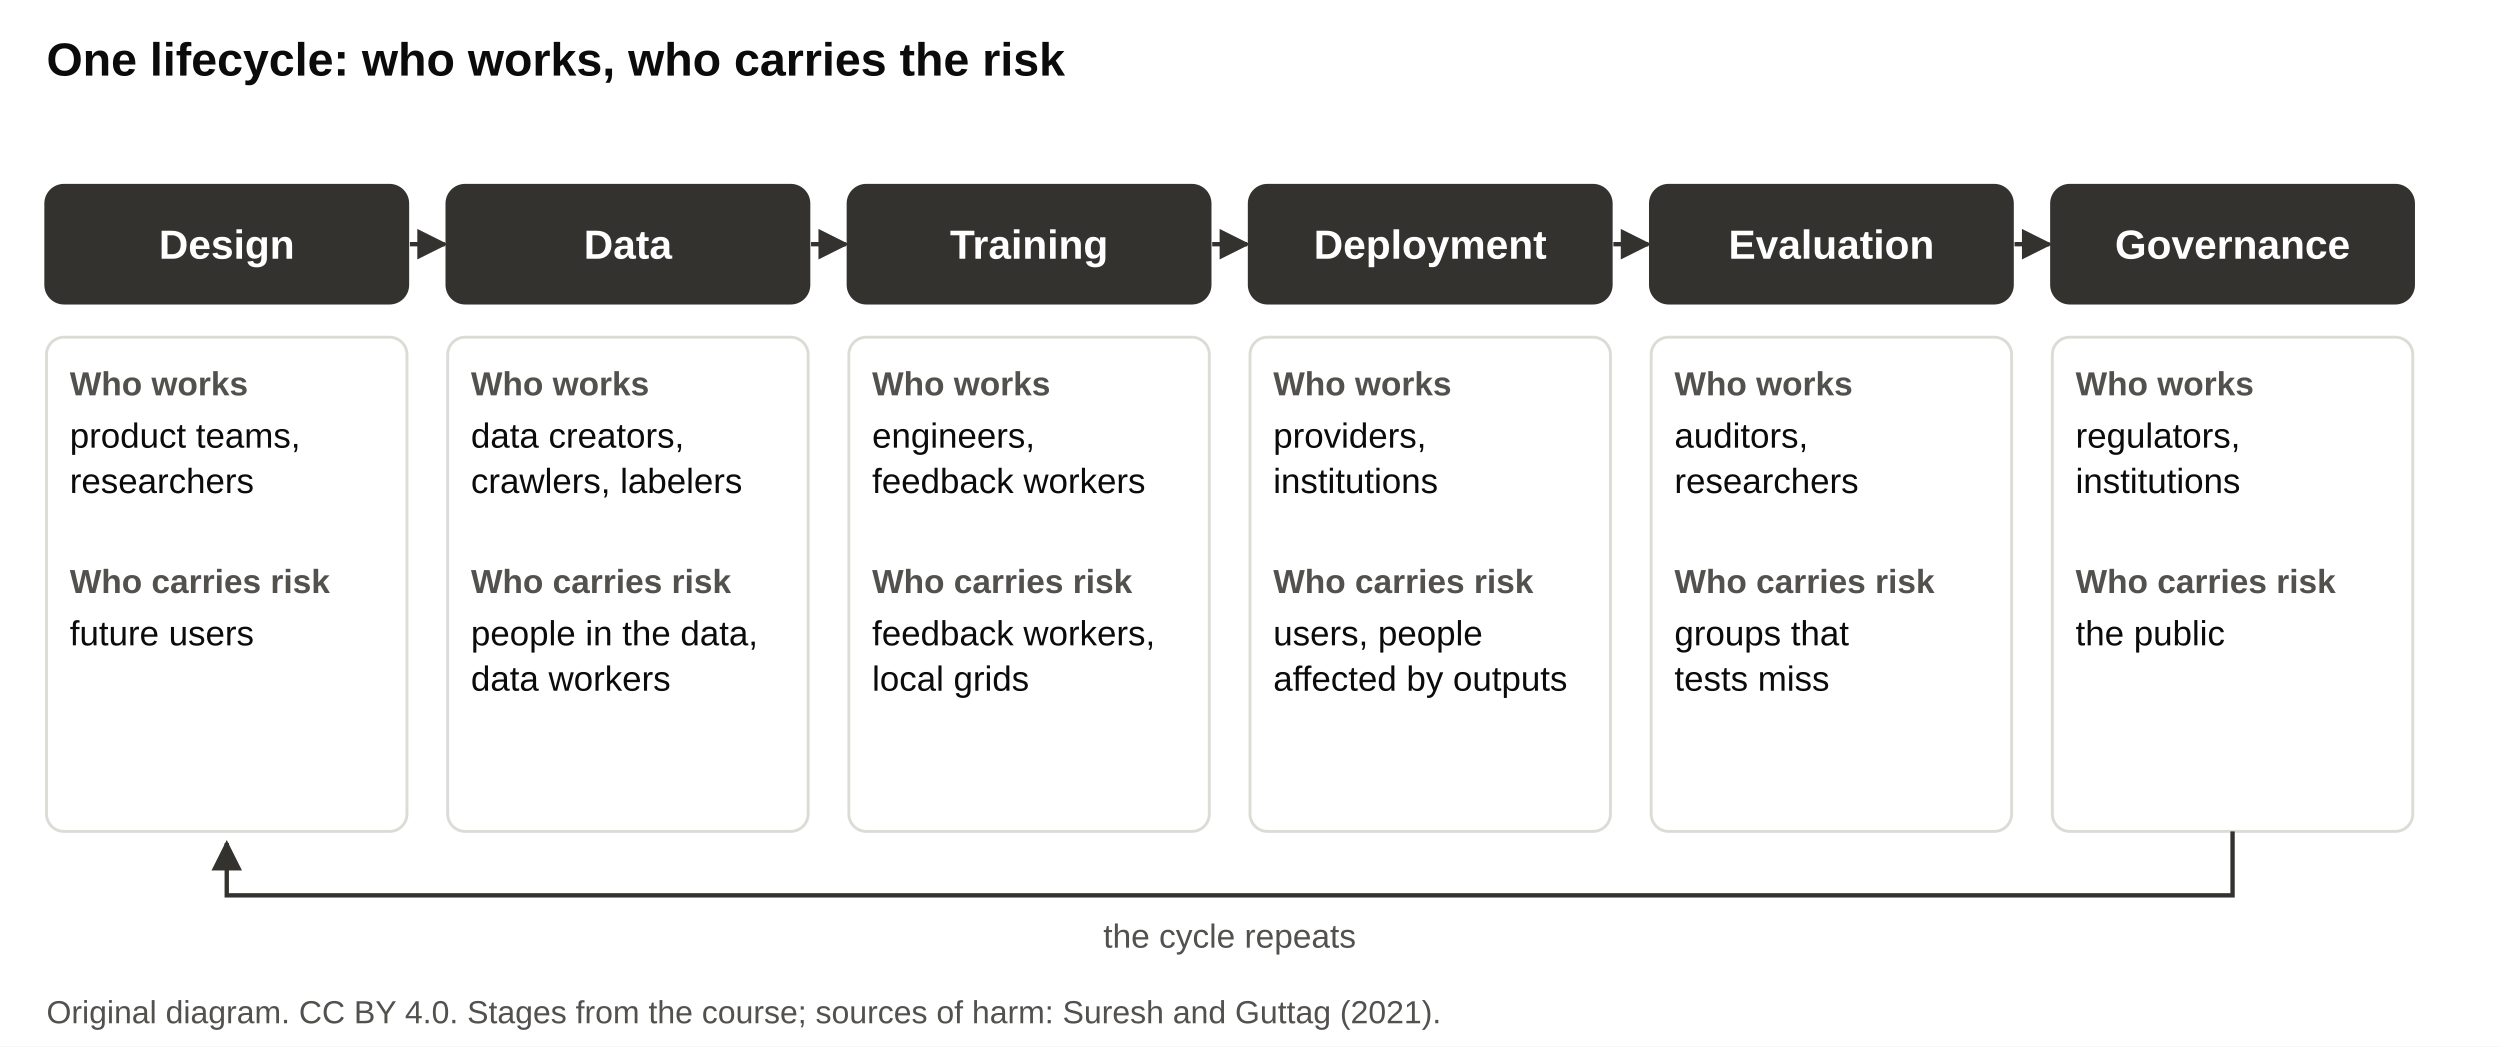
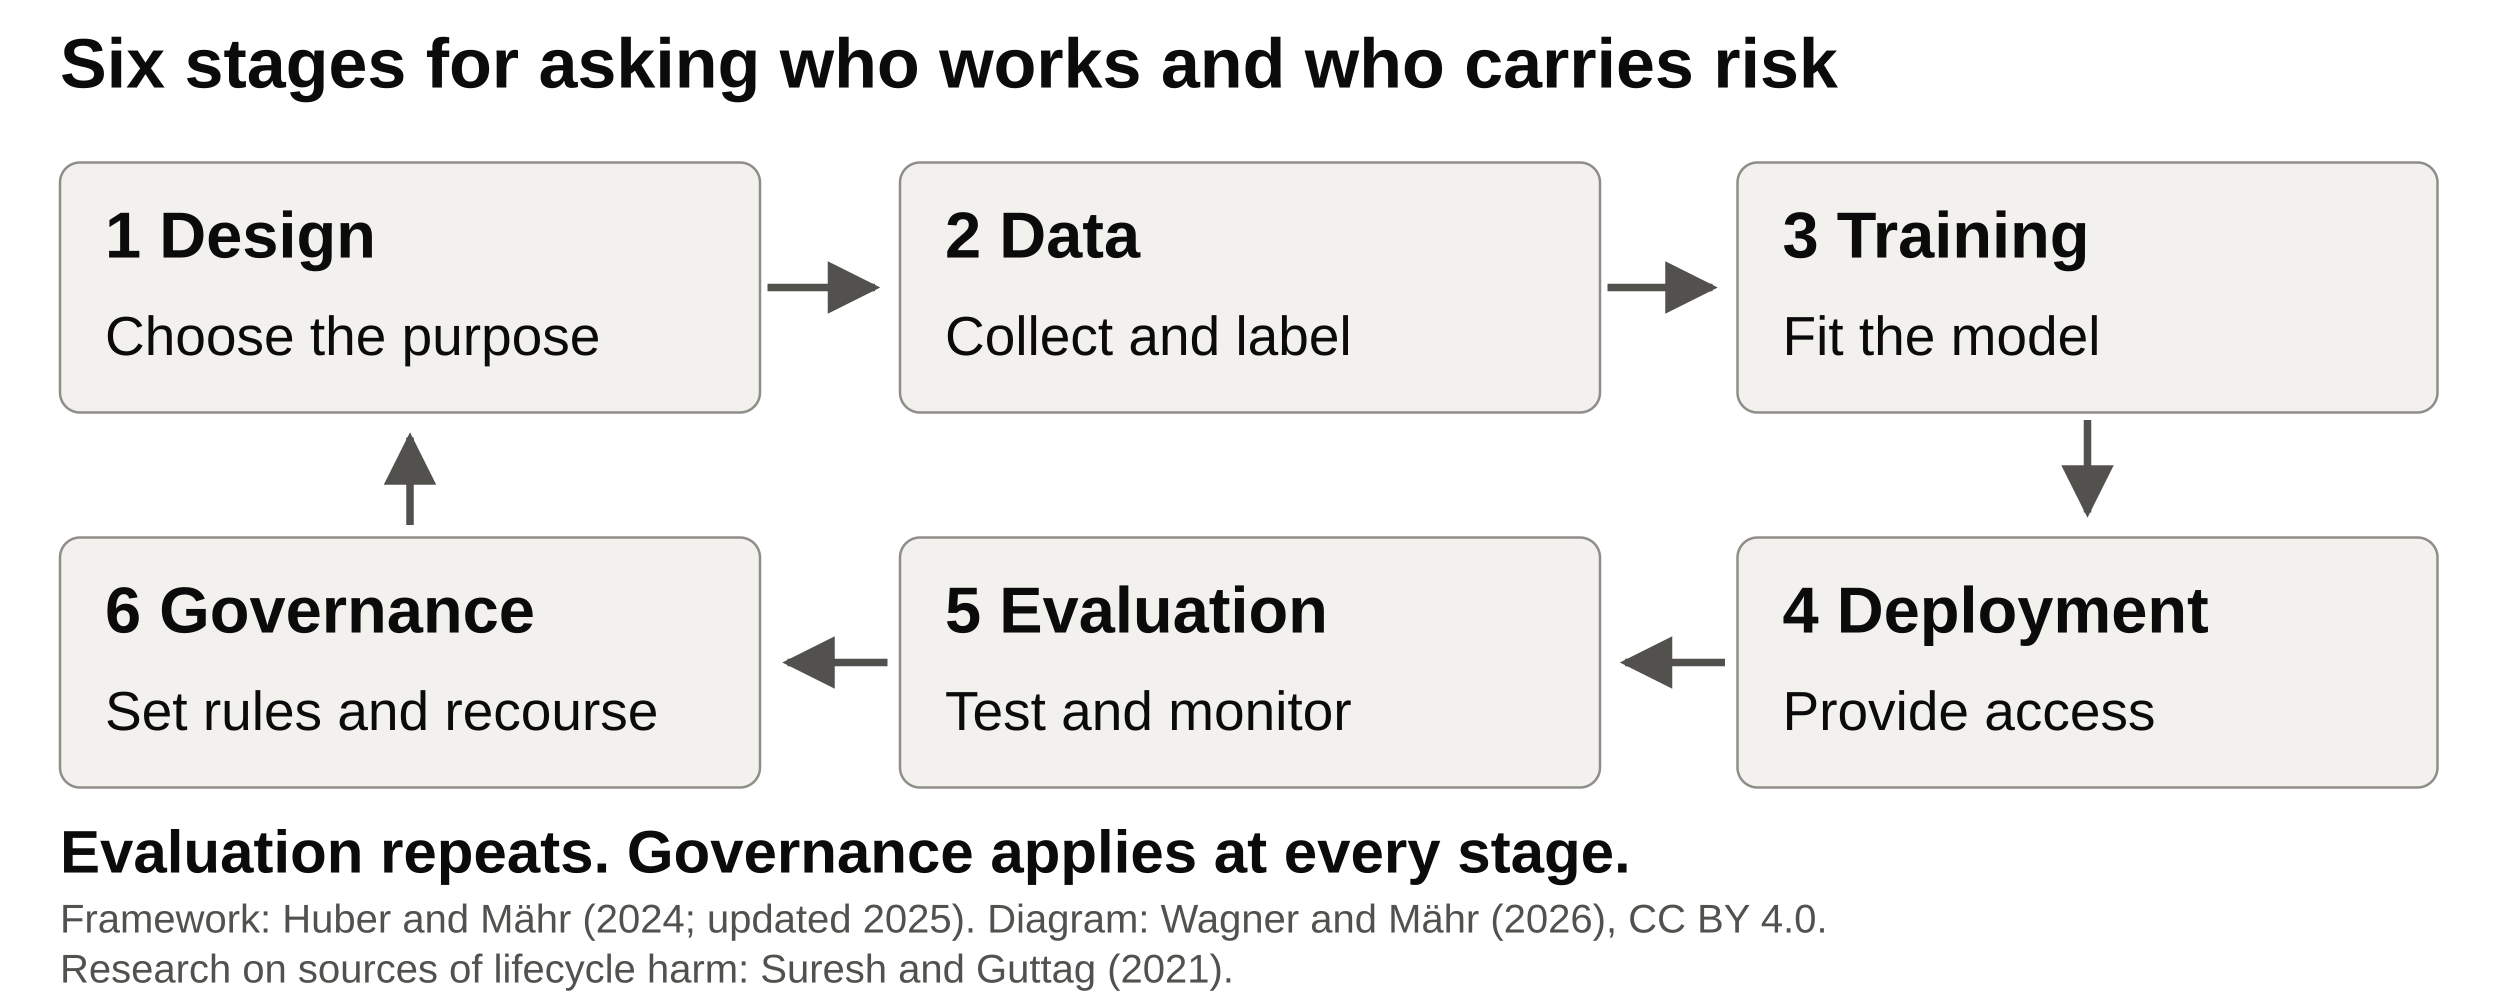
- <svg xmlns="http://www.w3.org/2000/svg" viewBox="0 0 860 360" width="860" height="360" role="img" aria-labelledby="title desc">
+ <svg xmlns="http://www.w3.org/2000/svg" viewBox="0 0 1000 400" width="1000" height="400" role="img" aria-labelledby="title desc">
  <defs>
    <marker id="arrow" viewBox="0 0 10 10" refX="9" refY="5" markerWidth="7" markerHeight="7" orient="auto-start-reverse">
-       <path d="M0,0 L10,5 L0,10 z" fill="#33322f" />
-     </marker>
-     <marker id="arrow-slate" viewBox="0 0 10 10" refX="9" refY="5" markerWidth="7" markerHeight="7" orient="auto-start-reverse">
      <path d="M0,0 L10,5 L0,10 z" fill="#52514e" />
    </marker>
  </defs>
-   <rect width="860" height="360" fill="#ffffff" />
-   <text x="16.0" y="26.0" font-family="'IBM Plex Sans', 'Helvetica Neue', Arial, sans-serif" font-size="16" font-weight="600" fill="#0b0b0b" text-anchor="start">One lifecycle: who works, who carries the risk</text>
-   <rect x="16.0" y="64.0" width="124.0" height="40.0" rx="6" fill="#33322f" stroke="#33322f" stroke-width="1.5" />
-   <text x="78.0" y="89.0" font-family="'IBM Plex Sans', 'Helvetica Neue', Arial, sans-serif" font-size="14" font-weight="600" fill="#ffffff" text-anchor="middle">Design</text>
-   <line x1="141.0" y1="84.0" x2="153.0" y2="84.0" stroke="#33322f" stroke-width="1.5" marker-end="url(#arrow)" />
-   <rect x="16.0" y="116.0" width="124.0" height="170.0" rx="6" fill="#ffffff" stroke="#dcdbd6" stroke-width="1" />
-   <text x="24.0" y="136.0" font-family="'IBM Plex Sans', 'Helvetica Neue', Arial, sans-serif" font-size="11.5" font-weight="600" fill="#52514e" text-anchor="start">Who works</text>
-   <text x="24.0" y="154.0" font-family="'IBM Plex Sans', 'Helvetica Neue', Arial, sans-serif" font-size="12" font-weight="400" fill="#0b0b0b" text-anchor="start">product teams,</text>
-   <text x="24.0" y="169.6" font-family="'IBM Plex Sans', 'Helvetica Neue', Arial, sans-serif" font-size="12" font-weight="400" fill="#0b0b0b" text-anchor="start">researchers</text>
-   <text x="24.0" y="204.0" font-family="'IBM Plex Sans', 'Helvetica Neue', Arial, sans-serif" font-size="11.5" font-weight="600" fill="#52514e" text-anchor="start">Who carries risk</text>
-   <text x="24.0" y="222.0" font-family="'IBM Plex Sans', 'Helvetica Neue', Arial, sans-serif" font-size="12" font-weight="400" fill="#0b0b0b" text-anchor="start">future users</text>
-   <rect x="154.0" y="64.0" width="124.0" height="40.0" rx="6" fill="#33322f" stroke="#33322f" stroke-width="1.5" />
-   <text x="216.0" y="89.0" font-family="'IBM Plex Sans', 'Helvetica Neue', Arial, sans-serif" font-size="14" font-weight="600" fill="#ffffff" text-anchor="middle">Data</text>
-   <line x1="279.0" y1="84.0" x2="291.0" y2="84.0" stroke="#33322f" stroke-width="1.5" marker-end="url(#arrow)" />
-   <rect x="154.0" y="116.0" width="124.0" height="170.0" rx="6" fill="#ffffff" stroke="#dcdbd6" stroke-width="1" />
-   <text x="162.0" y="136.0" font-family="'IBM Plex Sans', 'Helvetica Neue', Arial, sans-serif" font-size="11.5" font-weight="600" fill="#52514e" text-anchor="start">Who works</text>
-   <text x="162.0" y="154.0" font-family="'IBM Plex Sans', 'Helvetica Neue', Arial, sans-serif" font-size="12" font-weight="400" fill="#0b0b0b" text-anchor="start">data creators,</text>
-   <text x="162.0" y="169.6" font-family="'IBM Plex Sans', 'Helvetica Neue', Arial, sans-serif" font-size="12" font-weight="400" fill="#0b0b0b" text-anchor="start">crawlers, labelers</text>
-   <text x="162.0" y="204.0" font-family="'IBM Plex Sans', 'Helvetica Neue', Arial, sans-serif" font-size="11.5" font-weight="600" fill="#52514e" text-anchor="start">Who carries risk</text>
-   <text x="162.0" y="222.0" font-family="'IBM Plex Sans', 'Helvetica Neue', Arial, sans-serif" font-size="12" font-weight="400" fill="#0b0b0b" text-anchor="start">people in the data,</text>
-   <text x="162.0" y="237.6" font-family="'IBM Plex Sans', 'Helvetica Neue', Arial, sans-serif" font-size="12" font-weight="400" fill="#0b0b0b" text-anchor="start">data workers</text>
-   <rect x="292.0" y="64.0" width="124.0" height="40.0" rx="6" fill="#33322f" stroke="#33322f" stroke-width="1.5" />
-   <text x="354.0" y="89.0" font-family="'IBM Plex Sans', 'Helvetica Neue', Arial, sans-serif" font-size="14" font-weight="600" fill="#ffffff" text-anchor="middle">Training</text>
-   <line x1="417.0" y1="84.0" x2="429.0" y2="84.0" stroke="#33322f" stroke-width="1.5" marker-end="url(#arrow)" />
-   <rect x="292.0" y="116.0" width="124.0" height="170.0" rx="6" fill="#ffffff" stroke="#dcdbd6" stroke-width="1" />
-   <text x="300.0" y="136.0" font-family="'IBM Plex Sans', 'Helvetica Neue', Arial, sans-serif" font-size="11.5" font-weight="600" fill="#52514e" text-anchor="start">Who works</text>
-   <text x="300.0" y="154.0" font-family="'IBM Plex Sans', 'Helvetica Neue', Arial, sans-serif" font-size="12" font-weight="400" fill="#0b0b0b" text-anchor="start">engineers,</text>
-   <text x="300.0" y="169.6" font-family="'IBM Plex Sans', 'Helvetica Neue', Arial, sans-serif" font-size="12" font-weight="400" fill="#0b0b0b" text-anchor="start">feedback workers</text>
-   <text x="300.0" y="204.0" font-family="'IBM Plex Sans', 'Helvetica Neue', Arial, sans-serif" font-size="11.5" font-weight="600" fill="#52514e" text-anchor="start">Who carries risk</text>
-   <text x="300.0" y="222.0" font-family="'IBM Plex Sans', 'Helvetica Neue', Arial, sans-serif" font-size="12" font-weight="400" fill="#0b0b0b" text-anchor="start">feedback workers,</text>
-   <text x="300.0" y="237.6" font-family="'IBM Plex Sans', 'Helvetica Neue', Arial, sans-serif" font-size="12" font-weight="400" fill="#0b0b0b" text-anchor="start">local grids</text>
-   <rect x="430.0" y="64.0" width="124.0" height="40.0" rx="6" fill="#33322f" stroke="#33322f" stroke-width="1.5" />
-   <text x="492.0" y="89.0" font-family="'IBM Plex Sans', 'Helvetica Neue', Arial, sans-serif" font-size="14" font-weight="600" fill="#ffffff" text-anchor="middle">Deployment</text>
-   <line x1="555.0" y1="84.0" x2="567.0" y2="84.0" stroke="#33322f" stroke-width="1.5" marker-end="url(#arrow)" />
-   <rect x="430.0" y="116.0" width="124.0" height="170.0" rx="6" fill="#ffffff" stroke="#dcdbd6" stroke-width="1" />
-   <text x="438.0" y="136.0" font-family="'IBM Plex Sans', 'Helvetica Neue', Arial, sans-serif" font-size="11.5" font-weight="600" fill="#52514e" text-anchor="start">Who works</text>
-   <text x="438.0" y="154.0" font-family="'IBM Plex Sans', 'Helvetica Neue', Arial, sans-serif" font-size="12" font-weight="400" fill="#0b0b0b" text-anchor="start">providers,</text>
-   <text x="438.0" y="169.6" font-family="'IBM Plex Sans', 'Helvetica Neue', Arial, sans-serif" font-size="12" font-weight="400" fill="#0b0b0b" text-anchor="start">institutions</text>
-   <text x="438.0" y="204.0" font-family="'IBM Plex Sans', 'Helvetica Neue', Arial, sans-serif" font-size="11.5" font-weight="600" fill="#52514e" text-anchor="start">Who carries risk</text>
-   <text x="438.0" y="222.0" font-family="'IBM Plex Sans', 'Helvetica Neue', Arial, sans-serif" font-size="12" font-weight="400" fill="#0b0b0b" text-anchor="start">users, people</text>
-   <text x="438.0" y="237.6" font-family="'IBM Plex Sans', 'Helvetica Neue', Arial, sans-serif" font-size="12" font-weight="400" fill="#0b0b0b" text-anchor="start">affected by outputs</text>
-   <rect x="568.0" y="64.0" width="124.0" height="40.0" rx="6" fill="#33322f" stroke="#33322f" stroke-width="1.5" />
-   <text x="630.0" y="89.0" font-family="'IBM Plex Sans', 'Helvetica Neue', Arial, sans-serif" font-size="14" font-weight="600" fill="#ffffff" text-anchor="middle">Evaluation</text>
-   <line x1="693.0" y1="84.0" x2="705.0" y2="84.0" stroke="#33322f" stroke-width="1.5" marker-end="url(#arrow)" />
-   <rect x="568.0" y="116.0" width="124.0" height="170.0" rx="6" fill="#ffffff" stroke="#dcdbd6" stroke-width="1" />
-   <text x="576.0" y="136.0" font-family="'IBM Plex Sans', 'Helvetica Neue', Arial, sans-serif" font-size="11.5" font-weight="600" fill="#52514e" text-anchor="start">Who works</text>
-   <text x="576.0" y="154.0" font-family="'IBM Plex Sans', 'Helvetica Neue', Arial, sans-serif" font-size="12" font-weight="400" fill="#0b0b0b" text-anchor="start">auditors,</text>
-   <text x="576.0" y="169.6" font-family="'IBM Plex Sans', 'Helvetica Neue', Arial, sans-serif" font-size="12" font-weight="400" fill="#0b0b0b" text-anchor="start">researchers</text>
-   <text x="576.0" y="204.0" font-family="'IBM Plex Sans', 'Helvetica Neue', Arial, sans-serif" font-size="11.5" font-weight="600" fill="#52514e" text-anchor="start">Who carries risk</text>
-   <text x="576.0" y="222.0" font-family="'IBM Plex Sans', 'Helvetica Neue', Arial, sans-serif" font-size="12" font-weight="400" fill="#0b0b0b" text-anchor="start">groups that</text>
-   <text x="576.0" y="237.6" font-family="'IBM Plex Sans', 'Helvetica Neue', Arial, sans-serif" font-size="12" font-weight="400" fill="#0b0b0b" text-anchor="start">tests miss</text>
-   <rect x="706.0" y="64.0" width="124.0" height="40.0" rx="6" fill="#33322f" stroke="#33322f" stroke-width="1.5" />
-   <text x="768.0" y="89.0" font-family="'IBM Plex Sans', 'Helvetica Neue', Arial, sans-serif" font-size="14" font-weight="600" fill="#ffffff" text-anchor="middle">Governance</text>
-   <rect x="706.0" y="116.0" width="124.0" height="170.0" rx="6" fill="#ffffff" stroke="#dcdbd6" stroke-width="1" />
-   <text x="714.0" y="136.0" font-family="'IBM Plex Sans', 'Helvetica Neue', Arial, sans-serif" font-size="11.5" font-weight="600" fill="#52514e" text-anchor="start">Who works</text>
-   <text x="714.0" y="154.0" font-family="'IBM Plex Sans', 'Helvetica Neue', Arial, sans-serif" font-size="12" font-weight="400" fill="#0b0b0b" text-anchor="start">regulators,</text>
-   <text x="714.0" y="169.6" font-family="'IBM Plex Sans', 'Helvetica Neue', Arial, sans-serif" font-size="12" font-weight="400" fill="#0b0b0b" text-anchor="start">institutions</text>
-   <text x="714.0" y="204.0" font-family="'IBM Plex Sans', 'Helvetica Neue', Arial, sans-serif" font-size="11.5" font-weight="600" fill="#52514e" text-anchor="start">Who carries risk</text>
-   <text x="714.0" y="222.0" font-family="'IBM Plex Sans', 'Helvetica Neue', Arial, sans-serif" font-size="12" font-weight="400" fill="#0b0b0b" text-anchor="start">the public</text>
-   <path d="M768.0,286 V308 H78.0 V290" fill="none" stroke="#33322f" stroke-width="1.5" marker-end="url(#arrow)" />
-   <text x="423.0" y="326.0" font-family="'IBM Plex Sans', 'Helvetica Neue', Arial, sans-serif" font-size="11.5" font-weight="400" fill="#52514e" text-anchor="middle">the cycle repeats</text>
-   <text x="16.0" y="352.0" font-family="'IBM Plex Sans', 'Helvetica Neue', Arial, sans-serif" font-size="11" font-weight="400" fill="#52514e" text-anchor="start">Original diagram. CC BY 4.0. Stages from the course; sources of harm: Suresh and Guttag (2021).</text>
+   <rect width="1000" height="400" fill="#ffffff" />
+   <g font-family="'IBM Plex Sans', 'Helvetica Neue', Arial, sans-serif" fill="#0b0b0b">
+     <text x="24" y="35" font-size="28" font-weight="600" fill="#0b0b0b" text-anchor="start">Six stages for asking who works and who carries risk</text>
+     <rect x="24" y="65" width="280" height="100" rx="8" fill="#f2f1ee" stroke="#8f8d88" />
+     <text x="42" y="103" font-size="26" font-weight="600" fill="#0b0b0b" text-anchor="start">1  Design</text>
+     <text x="42" y="142" font-size="22" font-weight="400" fill="#0b0b0b" text-anchor="start">Choose the purpose</text>
+     <rect x="360" y="65" width="280" height="100" rx="8" fill="#f2f1ee" stroke="#8f8d88" />
+     <text x="378" y="103" font-size="26" font-weight="600" fill="#0b0b0b" text-anchor="start">2  Data</text>
+     <text x="378" y="142" font-size="22" font-weight="400" fill="#0b0b0b" text-anchor="start">Collect and label</text>
+     <rect x="695" y="65" width="280" height="100" rx="8" fill="#f2f1ee" stroke="#8f8d88" />
+     <text x="713" y="103" font-size="26" font-weight="600" fill="#0b0b0b" text-anchor="start">3  Training</text>
+     <text x="713" y="142" font-size="22" font-weight="400" fill="#0b0b0b" text-anchor="start">Fit the model</text>
+     <rect x="695" y="215" width="280" height="100" rx="8" fill="#f2f1ee" stroke="#8f8d88" />
+     <text x="713" y="253" font-size="26" font-weight="600" fill="#0b0b0b" text-anchor="start">4  Deployment</text>
+     <text x="713" y="292" font-size="22" font-weight="400" fill="#0b0b0b" text-anchor="start">Provide access</text>
+     <rect x="360" y="215" width="280" height="100" rx="8" fill="#f2f1ee" stroke="#8f8d88" />
+     <text x="378" y="253" font-size="26" font-weight="600" fill="#0b0b0b" text-anchor="start">5  Evaluation</text>
+     <text x="378" y="292" font-size="22" font-weight="400" fill="#0b0b0b" text-anchor="start">Test and monitor</text>
+     <rect x="24" y="215" width="280" height="100" rx="8" fill="#f2f1ee" stroke="#8f8d88" />
+     <text x="42" y="253" font-size="26" font-weight="600" fill="#0b0b0b" text-anchor="start">6  Governance</text>
+     <text x="42" y="292" font-size="22" font-weight="400" fill="#0b0b0b" text-anchor="start">Set rules and recourse</text>
+     <path d="M307,115 H350" fill="none" stroke="#52514e" stroke-width="3" marker-end="url(#arrow)" />
+     <path d="M643,115 H685" fill="none" stroke="#52514e" stroke-width="3" marker-end="url(#arrow)" />
+     <path d="M835,168 V205" fill="none" stroke="#52514e" stroke-width="3" marker-end="url(#arrow)" />
+     <path d="M690,265 H650" fill="none" stroke="#52514e" stroke-width="3" marker-end="url(#arrow)" />
+     <path d="M355,265 H315" fill="none" stroke="#52514e" stroke-width="3" marker-end="url(#arrow)" />
+     <path d="M164,210 V175" fill="none" stroke="#52514e" stroke-width="3" marker-end="url(#arrow)" />
+     <text x="24" y="349" font-size="24" font-weight="600" fill="#0b0b0b" text-anchor="start">Evaluation repeats. Governance applies at every stage.</text>
+     <text x="24" y="373" font-size="16" font-weight="400" fill="#52514e" text-anchor="start">Framework: Huber and Mähr (2024; updated 2025). Diagram: Wagner and Mähr (2026), CC BY 4.0.</text>
+     <text x="24" y="393" font-size="16" font-weight="400" fill="#52514e" text-anchor="start">Research on sources of lifecycle harm: Suresh and Guttag (2021).</text>
+   </g>
</svg>
